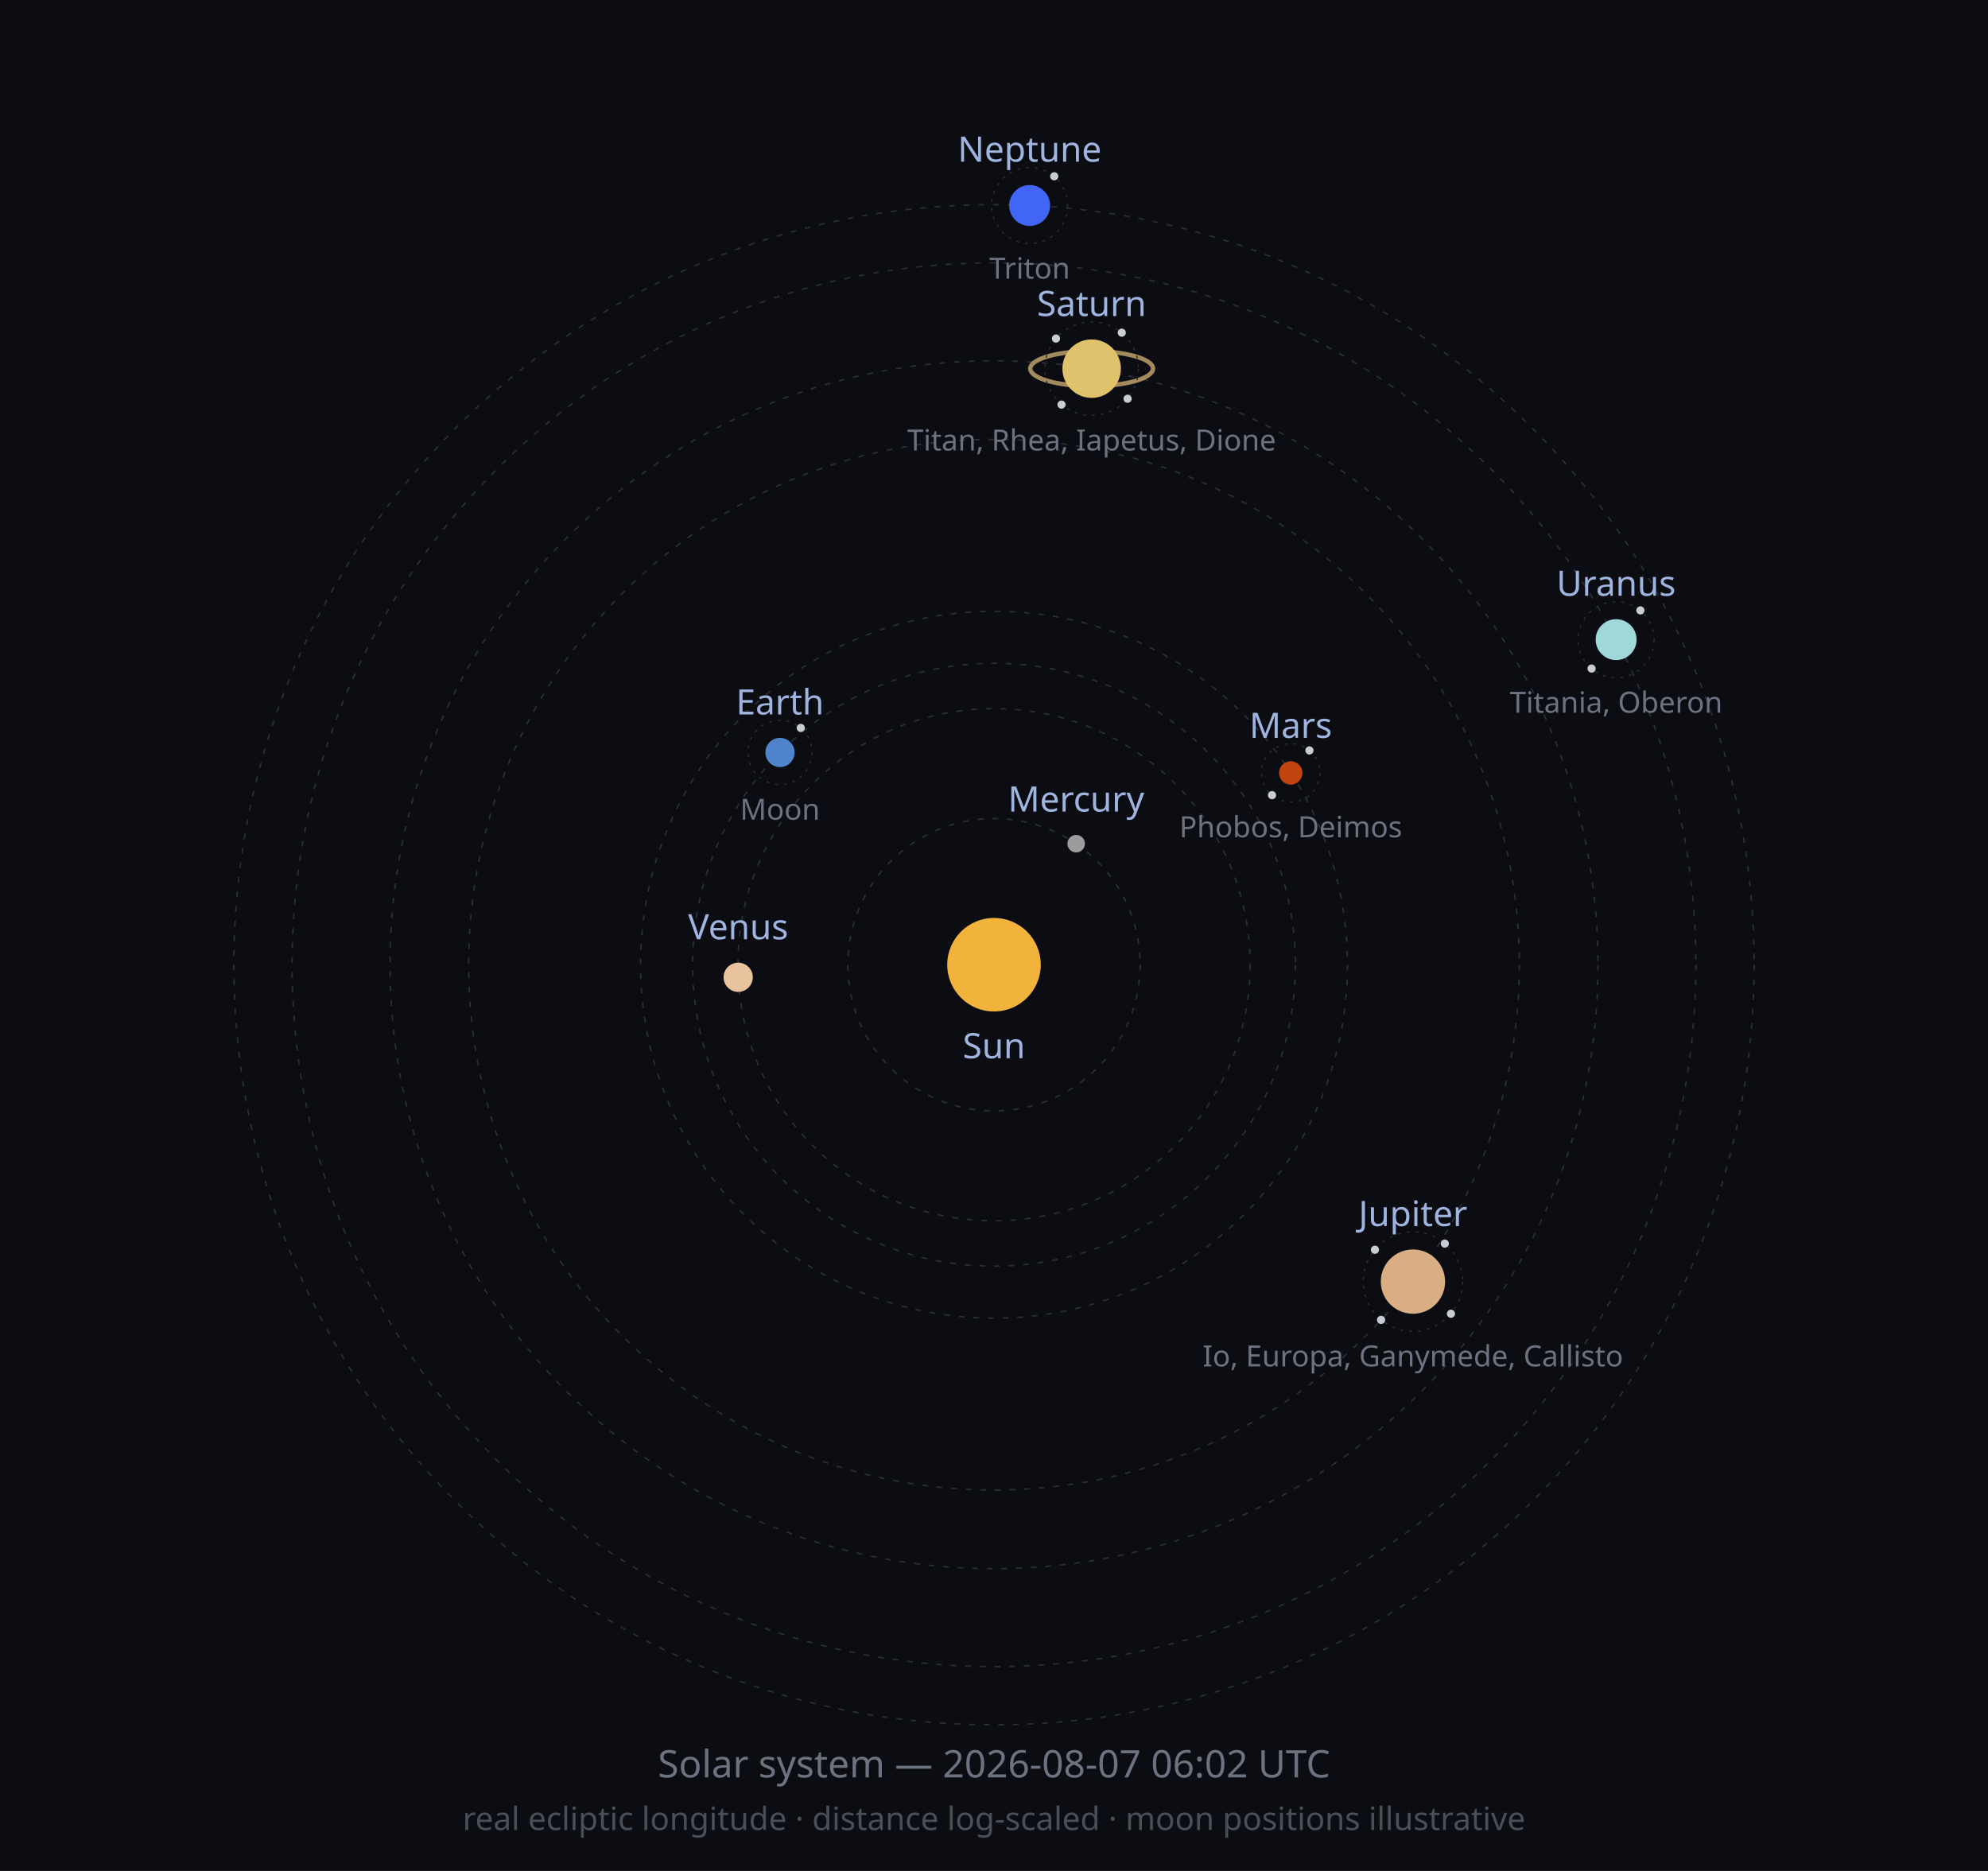
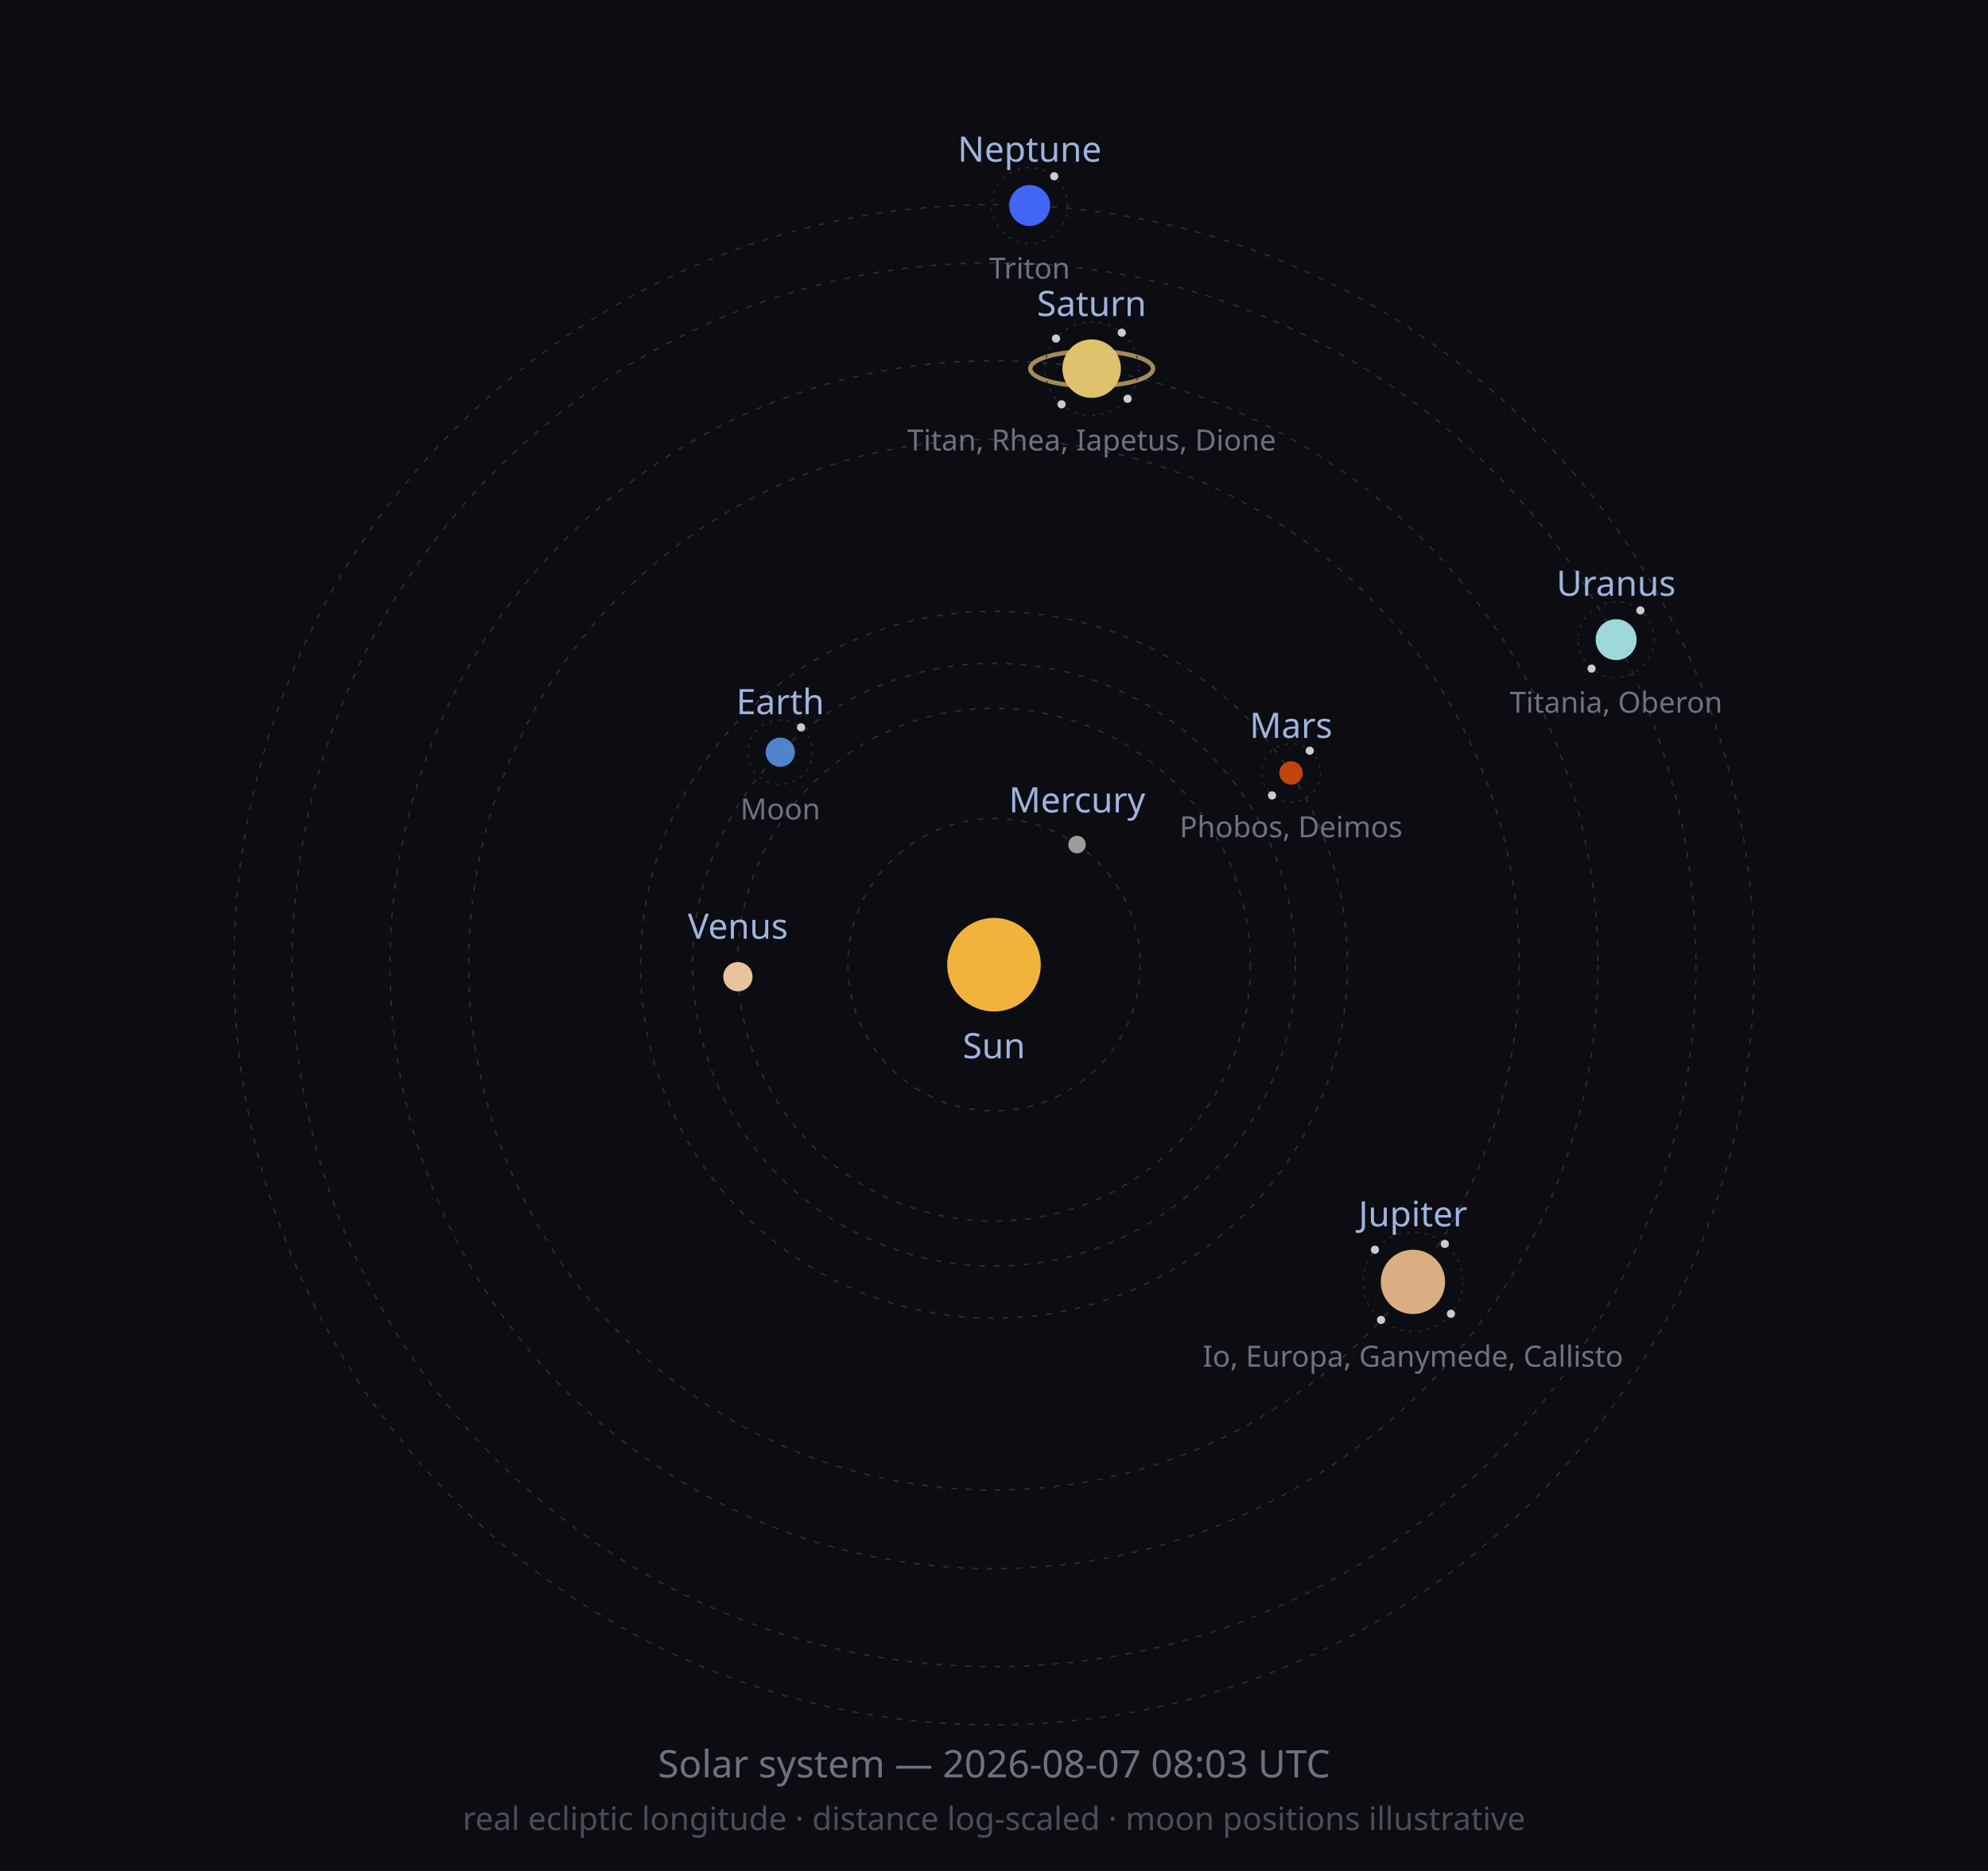
<svg xmlns="http://www.w3.org/2000/svg" width="680" height="640" viewBox="0 0 680 640" role="img">
  <defs>
    <marker id="arrow" viewBox="0 0 10 10" refX="8" refY="5" markerWidth="6" markerHeight="6" orient="auto-start-reverse">
      <path d="M2 1L8 5L2 9" fill="none" stroke="context-stroke" stroke-width="1.5" stroke-linecap="round" stroke-linejoin="round" />
    </marker>
  </defs>
  <style>
  .orbit { fill: none; stroke: #2A2E38; stroke-width: 0.5; stroke-dasharray: 2 3; }
  .moonorbit { fill: none; stroke: #2A2E38; stroke-width: 0.4; stroke-dasharray: 1 2; }
  .lbl { font-family: sans-serif; font-size: 12px; fill: #9FB4DE; }
  .moonlbl { font-family: sans-serif; font-size: 10px; fill: #6C7280; }
</style>
  <rect width="680" height="640" fill="#0B0D12" />
  <circle class="orbit" cx="340" cy="330" r="50.0" />
-   <circle class="orbit" cx="340" cy="330" r="87.6" />
+   <circle class="orbit" cx="340" cy="330" r="87.7" />
  <circle class="orbit" cx="340" cy="330" r="103.1" />
  <circle class="orbit" cx="340" cy="330" r="120.9" />
  <circle class="orbit" cx="340" cy="330" r="179.7" />
  <circle class="orbit" cx="340" cy="330" r="206.6" />
  <circle class="orbit" cx="340" cy="330" r="240.1" />
  <circle class="orbit" cx="340" cy="330" r="260.0" />
  <circle cx="340" cy="330" r="16" fill="#F2B33D" />
  <text class="lbl" x="340" y="362" text-anchor="middle">Sun</text>
-   <circle cx="368.1" cy="288.6" r="3" fill="#9C9C9C" />
-   <text class="lbl" x="368.1" y="277.6" text-anchor="middle">Mercury</text>
-   <circle cx="252.5" cy="334.3" r="5" fill="#E8C39E" />
-   <text class="lbl" x="252.5" y="321.3" text-anchor="middle">Venus</text>
-   <circle cx="266.8" cy="257.4" r="5" fill="#4F83CC" />
-   <circle class="moonorbit" cx="266.8" cy="257.4" r="11" />
-   <circle cx="273.9" cy="249.0" r="1.4" fill="#C9CDD3" />
-   <text class="moonlbl" x="266.8" y="280.4" text-anchor="middle">Moon</text>
-   <text class="lbl" x="266.8" y="244.4" text-anchor="middle">Earth</text>
-   <circle cx="441.5" cy="264.4" r="4" fill="#C1440E" />
-   <circle class="moonorbit" cx="441.5" cy="264.4" r="10" />
-   <circle cx="447.9" cy="256.7" r="1.4" fill="#C9CDD3" />
-   <circle cx="435.1" cy="272.0" r="1.4" fill="#C9CDD3" />
-   <text class="moonlbl" x="441.5" y="286.4" text-anchor="middle">Phobos, Deimos</text>
-   <text class="lbl" x="441.5" y="252.4" text-anchor="middle">Mars</text>
-   <circle cx="483.3" cy="438.4" r="11" fill="#D8AE82" />
-   <circle class="moonorbit" cx="483.3" cy="438.4" r="17" />
-   <circle cx="494.2" cy="425.4" r="1.4" fill="#C9CDD3" />
+   <circle cx="368.4" cy="288.9" r="3" fill="#9C9C9C" />
+   <text class="lbl" x="368.4" y="277.9" text-anchor="middle">Mercury</text>
+   <circle cx="252.4" cy="334.1" r="5" fill="#E8C39E" />
+   <text class="lbl" x="252.4" y="321.1" text-anchor="middle">Venus</text>
+   <circle cx="266.9" cy="257.3" r="5" fill="#4F83CC" />
+   <circle class="moonorbit" cx="266.9" cy="257.3" r="11" />
+   <circle cx="274.0" cy="248.8" r="1.4" fill="#C9CDD3" />
+   <text class="moonlbl" x="266.9" y="280.3" text-anchor="middle">Moon</text>
+   <text class="lbl" x="266.9" y="244.3" text-anchor="middle">Earth</text>
+   <circle cx="441.6" cy="264.4" r="4" fill="#C1440E" />
+   <circle class="moonorbit" cx="441.6" cy="264.4" r="10" />
+   <circle cx="448.0" cy="256.8" r="1.4" fill="#C9CDD3" />
+   <circle cx="435.1" cy="272.1" r="1.4" fill="#C9CDD3" />
+   <text class="moonlbl" x="441.6" y="286.4" text-anchor="middle">Phobos, Deimos</text>
+   <text class="lbl" x="441.6" y="252.4" text-anchor="middle">Mars</text>
+   <circle cx="483.3" cy="438.5" r="11" fill="#D8AE82" />
+   <circle class="moonorbit" cx="483.3" cy="438.5" r="17" />
+   <circle cx="494.2" cy="425.5" r="1.4" fill="#C9CDD3" />
  <circle cx="496.3" cy="449.4" r="1.4" fill="#C9CDD3" />
  <circle cx="472.4" cy="451.5" r="1.4" fill="#C9CDD3" />
  <circle cx="470.3" cy="427.5" r="1.4" fill="#C9CDD3" />
-   <text class="moonlbl" x="483.3" y="467.4" text-anchor="middle">Io, Europa, Ganymede, Callisto</text>
-   <text class="lbl" x="483.3" y="419.4" text-anchor="middle">Jupiter</text>
+   <text class="moonlbl" x="483.3" y="467.5" text-anchor="middle">Io, Europa, Ganymede, Callisto</text>
+   <text class="lbl" x="483.3" y="419.5" text-anchor="middle">Jupiter</text>
  <ellipse cx="373.4" cy="126.1" rx="21.0" ry="6.0" fill="none" stroke="#C9A96E" stroke-width="1.5" opacity="0.8" />
  <circle cx="373.4" cy="126.1" r="10" fill="#E0C16C" />
  <circle class="moonorbit" cx="373.4" cy="126.1" r="16" />
  <circle cx="383.7" cy="113.8" r="1.4" fill="#C9CDD3" />
  <circle cx="385.7" cy="136.4" r="1.4" fill="#C9CDD3" />
-   <circle cx="363.1" cy="138.4" r="1.4" fill="#C9CDD3" />
+   <circle cx="363.1" cy="138.3" r="1.4" fill="#C9CDD3" />
  <circle cx="361.2" cy="115.8" r="1.4" fill="#C9CDD3" />
  <text class="moonlbl" x="373.4" y="154.1" text-anchor="middle">Titan, Rhea, Iapetus, Dione</text>
  <text class="lbl" x="373.4" y="108.1" text-anchor="middle">Saturn</text>
  <circle cx="552.8" cy="218.8" r="7" fill="#9FD8D8" />
  <circle class="moonorbit" cx="552.8" cy="218.8" r="13" />
  <circle cx="561.1" cy="208.8" r="1.4" fill="#C9CDD3" />
  <circle cx="544.4" cy="228.7" r="1.4" fill="#C9CDD3" />
  <text class="moonlbl" x="552.8" y="243.8" text-anchor="middle">Titania, Oberon</text>
  <text class="lbl" x="552.8" y="203.8" text-anchor="middle">Uranus</text>
  <circle cx="352.2" cy="70.3" r="7" fill="#4166F5" />
  <circle class="moonorbit" cx="352.2" cy="70.3" r="13" />
  <circle cx="360.6" cy="60.3" r="1.4" fill="#C9CDD3" />
  <text class="moonlbl" x="352.2" y="95.3" text-anchor="middle">Triton</text>
  <text class="lbl" x="352.2" y="55.3" text-anchor="middle">Neptune</text>
-   <text x="340" y="608" font-size="13" fill="#6C7280" text-anchor="middle" font-family="sans-serif">Solar system — 2026-08-07 06:02 UTC</text>
+   <text x="340" y="608" font-size="13" fill="#6C7280" text-anchor="middle" font-family="sans-serif">Solar system — 2026-08-07 08:03 UTC</text>
  <text x="340" y="626" font-size="11" fill="#4A4E58" text-anchor="middle" font-family="sans-serif">real ecliptic longitude · distance log-scaled · moon positions illustrative</text>
</svg>
